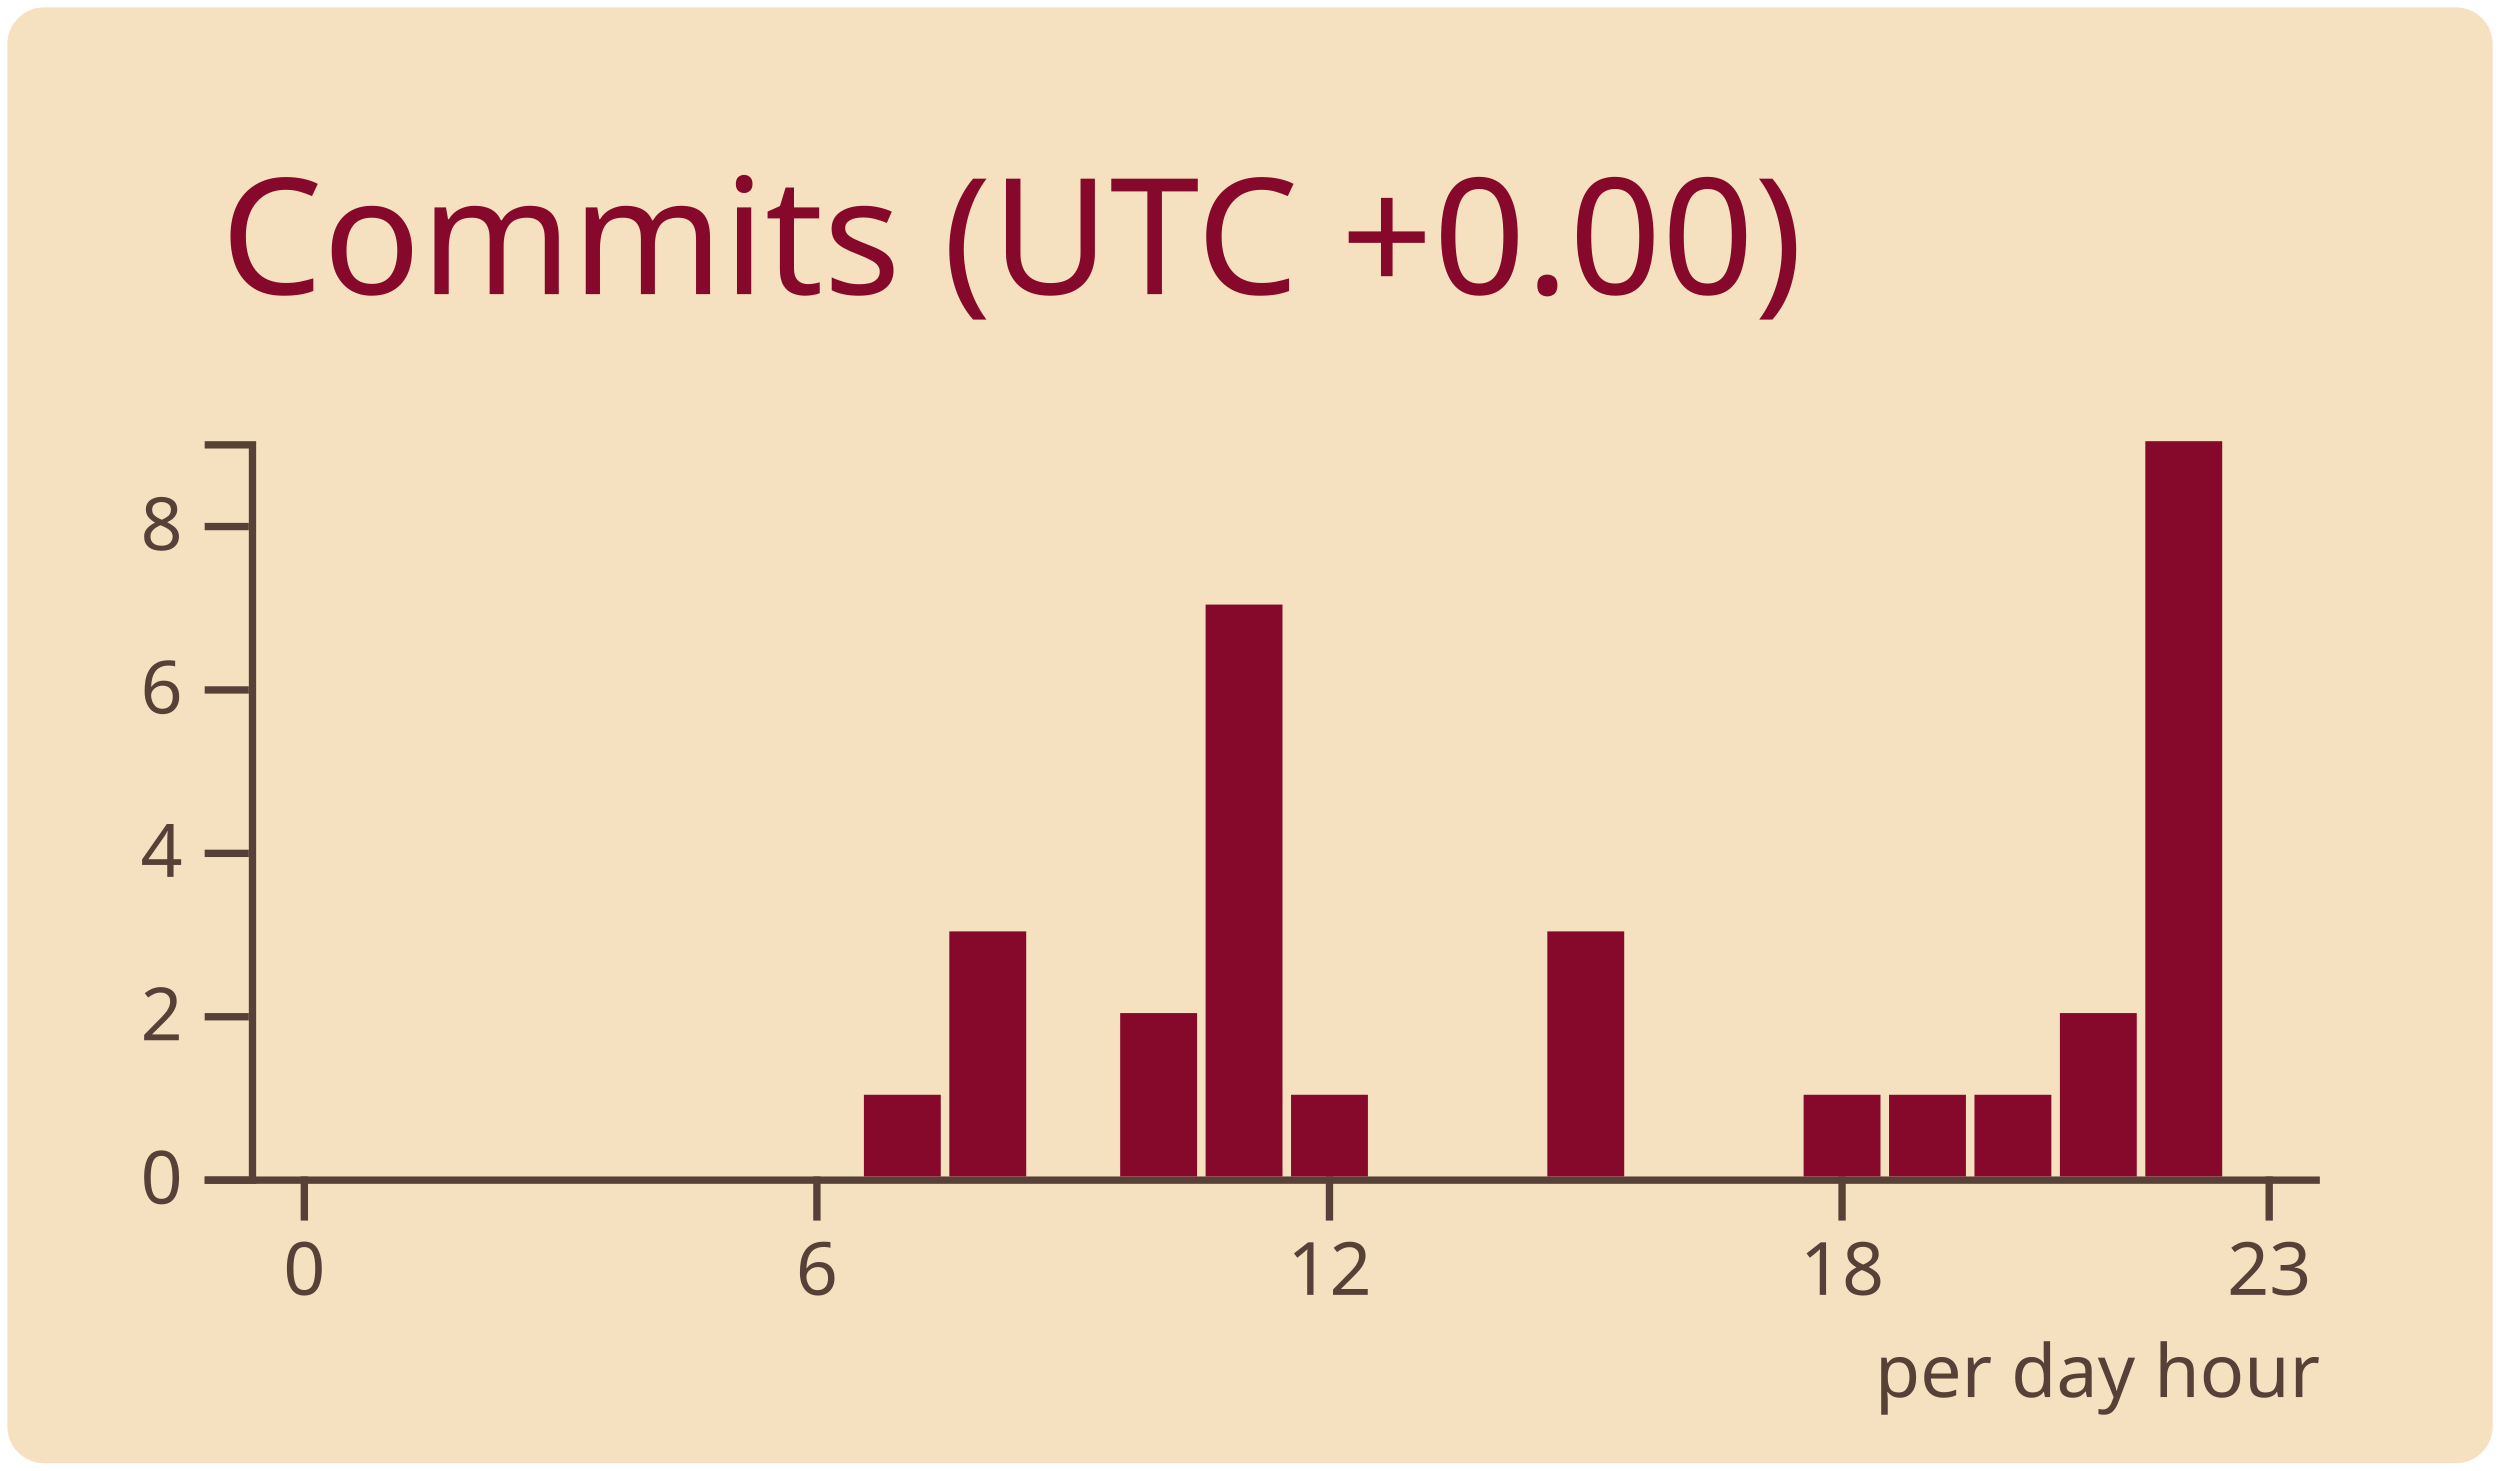
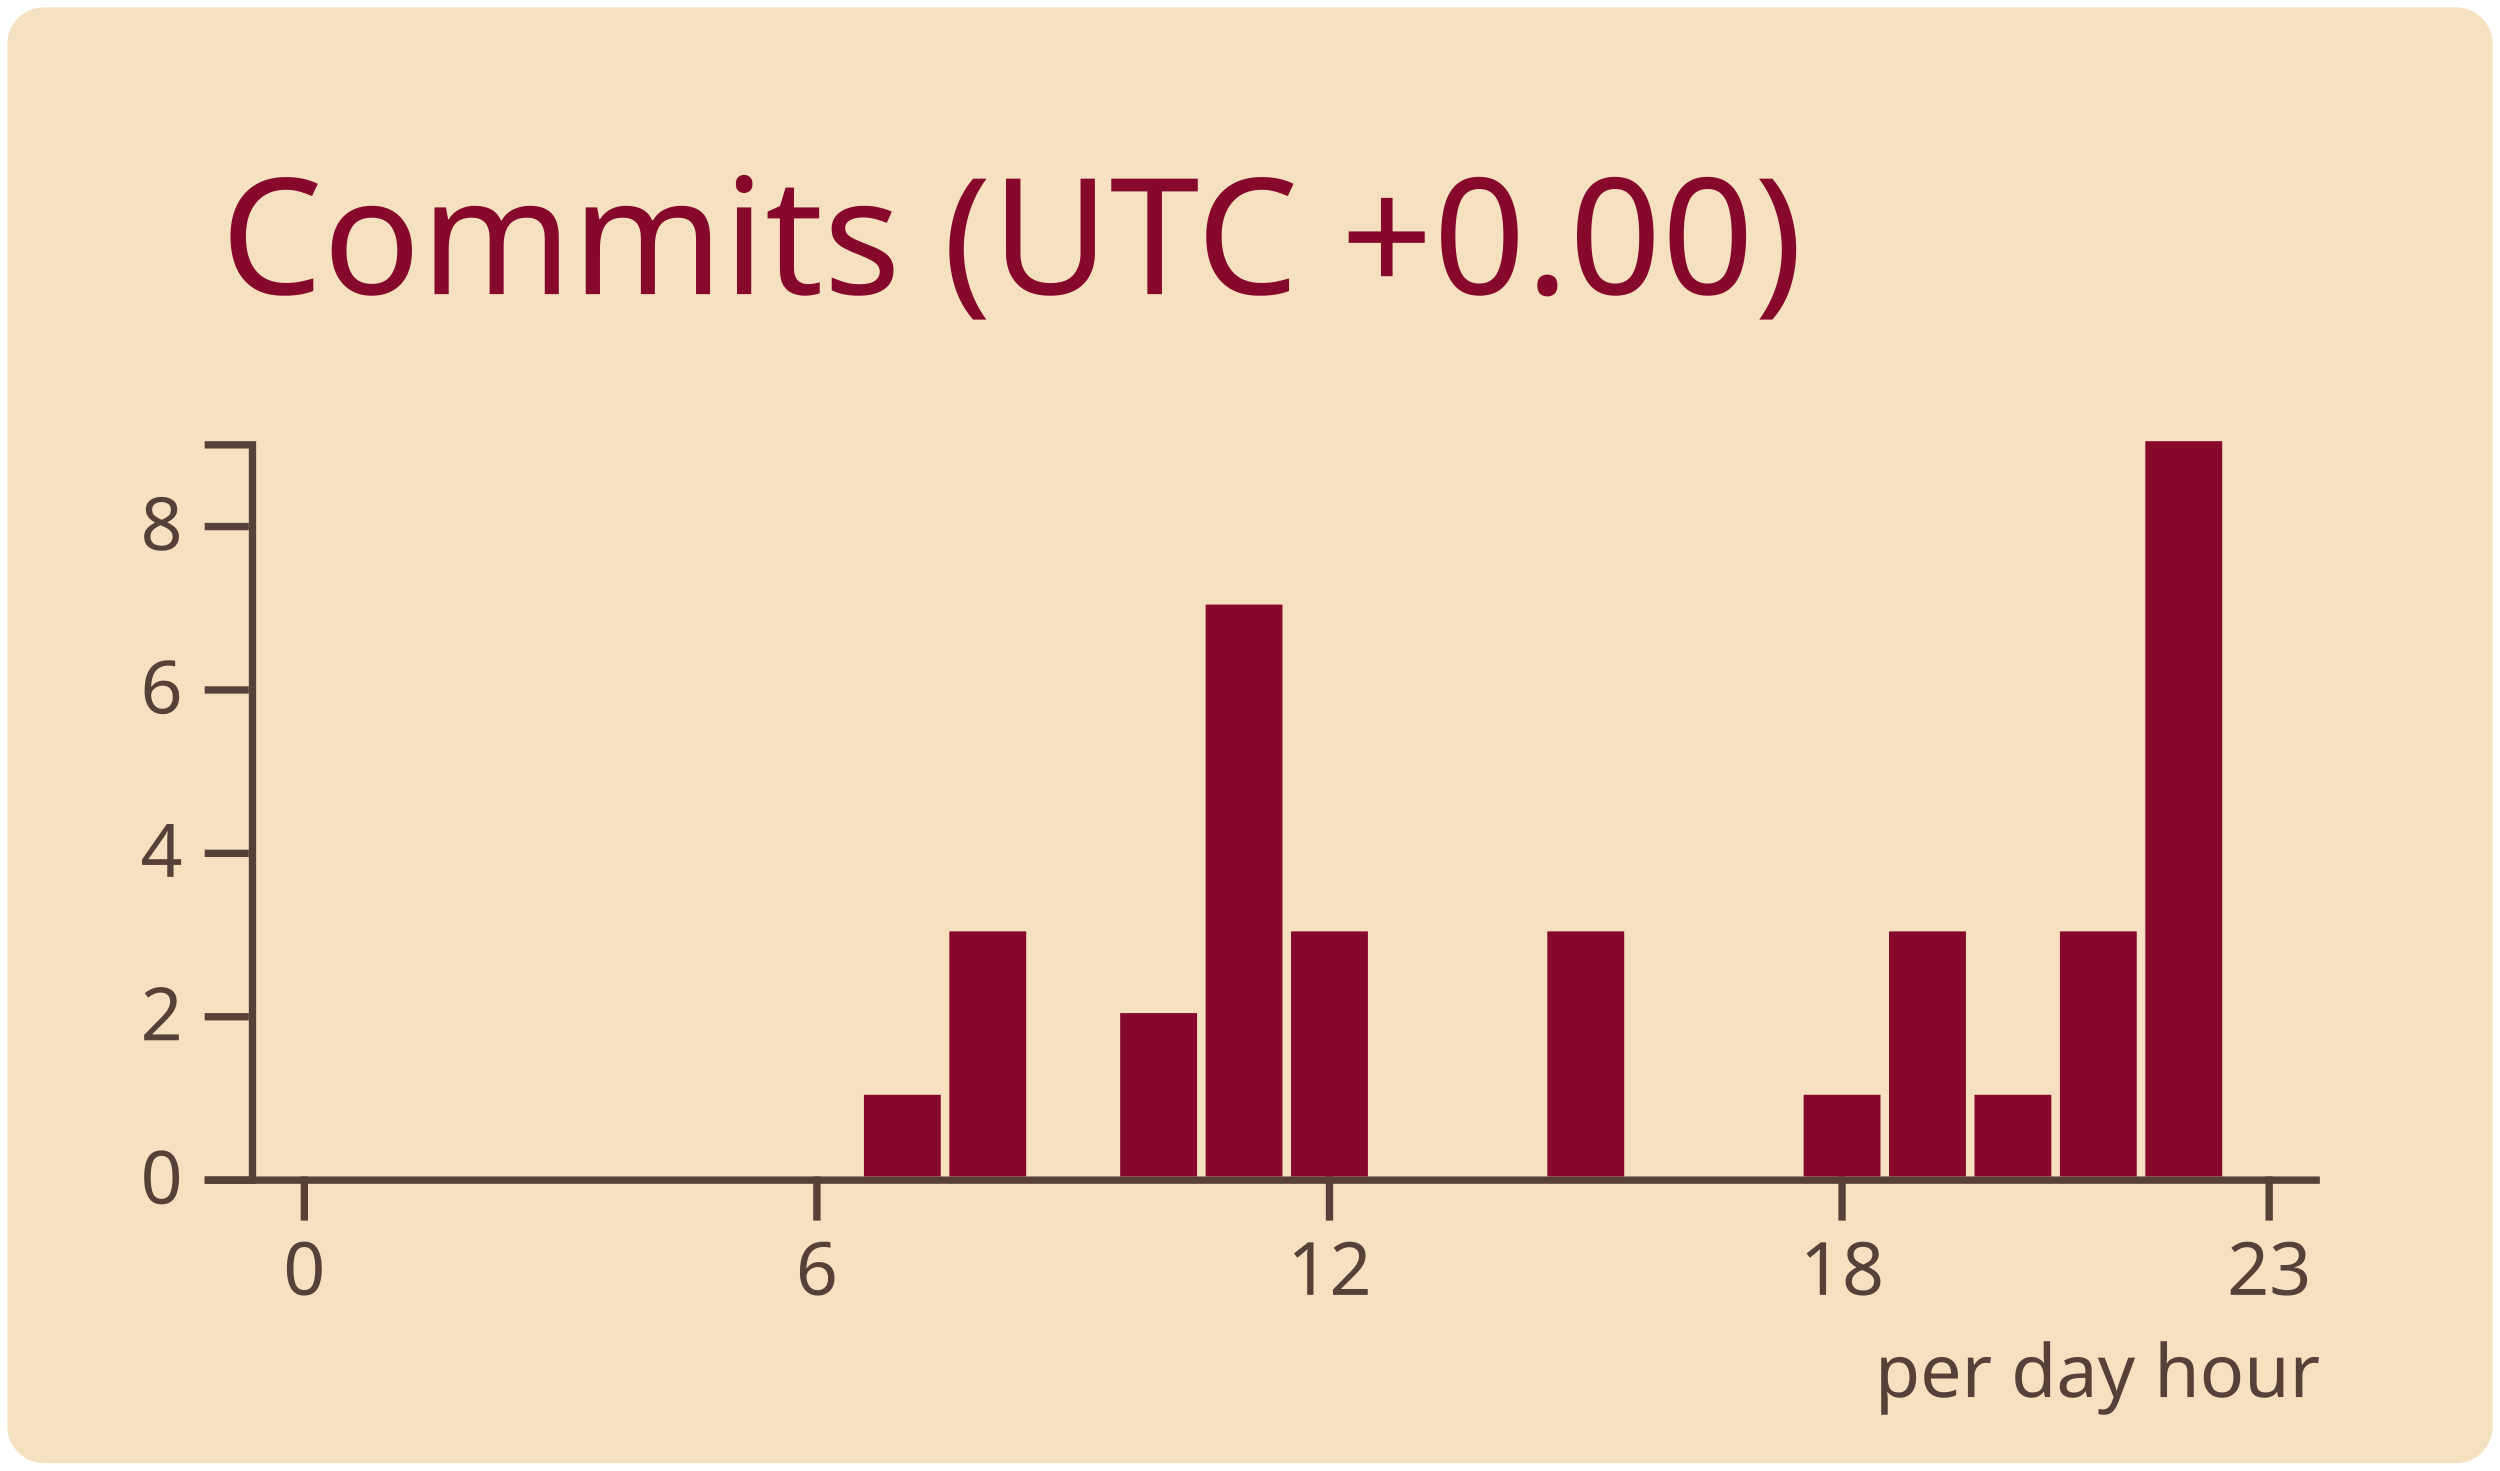
<svg xmlns="http://www.w3.org/2000/svg" width="340" height="200" viewBox="0 0 340 200">
  <style>* {
          font-family: 'Segoe UI', Ubuntu, "Helvetica Neue", Sans-Serif
        }</style>
  <g class="gpsc-root">
    <rect x="1" y="1" rx="5" ry="5" height="99%" width="99.412%" stroke="#000000" stroke-width="1" fill="#f5e1c0" stroke-opacity="0" />
    <text x="30" y="40" class="gpsc-item" style="--gpsc-i: 0; font-size: 22px; fill: #86092c;">Commits (UTC +0.00)</text>
    <g transform="translate(0,40)">
      <g color="#86092c" transform="translate(35,20)">
        <g color="#574038" transform="translate(0,100)" fill="none" font-size="10" font-family="sans-serif" text-anchor="middle">
          <path class="domain" stroke="currentColor" d="M-1.162,0.5H280.5" />
          <g class="tick" opacity="1" transform="translate(6.390041,0)">
            <line stroke="currentColor" y2="6" />
            <text fill="currentColor" y="9" dy="0.71em">0</text>
          </g>
          <g class="tick" opacity="1" transform="translate(76.09959,0)">
            <line stroke="currentColor" y2="6" />
            <text fill="currentColor" y="9" dy="0.71em">6</text>
          </g>
          <g class="tick" opacity="1" transform="translate(145.8091,0)">
            <line stroke="currentColor" y2="6" />
            <text fill="currentColor" y="9" dy="0.71em">12</text>
          </g>
          <g class="tick" opacity="1" transform="translate(215.5187,0)">
            <line stroke="currentColor" y2="6" />
            <text fill="currentColor" y="9" dy="0.71em">18</text>
          </g>
          <g class="tick" opacity="1" transform="translate(273.61,0)">
            <line stroke="currentColor" y2="6" />
            <text fill="currentColor" y="9" dy="0.71em">23</text>
          </g>
        </g>
        <g color="#574038" transform="translate(-1.161826,0)" fill="none" font-size="10" font-family="sans-serif" text-anchor="end">
          <path class="domain" stroke="currentColor" d="M-6,100.5H0.5V0.5H-6" />
          <g class="tick" opacity="1" transform="translate(0,100.5)">
            <line stroke="currentColor" x2="-6" />
            <text fill="currentColor" x="-9" dy="0.32em">0</text>
          </g>
          <g class="tick" opacity="1" transform="translate(0,78.27778)">
            <line stroke="currentColor" x2="-6" />
            <text fill="currentColor" x="-9" dy="0.32em">2</text>
          </g>
          <g class="tick" opacity="1" transform="translate(0,56.05556)">
            <line stroke="currentColor" x2="-6" />
            <text fill="currentColor" x="-9" dy="0.32em">4</text>
          </g>
          <g class="tick" opacity="1" transform="translate(0,33.83333)">
            <line stroke="currentColor" x2="-6" />
            <text fill="currentColor" x="-9" dy="0.32em">6</text>
          </g>
          <g class="tick" opacity="1" transform="translate(0,11.61111)">
            <line stroke="currentColor" x2="-6" />
            <text fill="currentColor" x="-9" dy="0.32em">8</text>
          </g>
        </g>
        <rect class="bar" style="--gpsc-i: 0;" fill="#86092c" x="1.162" y="100" width="10.456" height="0" />
        <rect class="bar" style="--gpsc-i: 1;" fill="#86092c" x="12.78" y="100" width="10.456" height="0" />
        <rect class="bar" style="--gpsc-i: 2;" fill="#86092c" x="24.398" y="100" width="10.456" height="0" />
        <rect class="bar" style="--gpsc-i: 3;" fill="#86092c" x="36.017" y="100" width="10.456" height="0" />
        <rect class="bar" style="--gpsc-i: 4;" fill="#86092c" x="47.635" y="100" width="10.456" height="0" />
        <rect class="bar" style="--gpsc-i: 5;" fill="#86092c" x="59.253" y="100" width="10.456" height="0" />
        <rect class="bar" style="--gpsc-i: 6;" fill="#86092c" x="70.871" y="100" width="10.456" height="0" />
        <rect class="bar" style="--gpsc-i: 7;" fill="#86092c" x="82.49" y="88.889" width="10.456" height="11.111" />
        <rect class="bar" style="--gpsc-i: 8;" fill="#86092c" x="94.108" y="66.667" width="10.456" height="33.333" />
        <rect class="bar" style="--gpsc-i: 9;" fill="#86092c" x="105.726" y="100" width="10.456" height="0" />
        <rect class="bar" style="--gpsc-i: 10;" fill="#86092c" x="117.344" y="77.778" width="10.456" height="22.222" />
        <rect class="bar" style="--gpsc-i: 11;" fill="#86092c" x="128.963" y="22.222" width="10.456" height="77.778" />
-         <rect class="bar" style="--gpsc-i: 12;" fill="#86092c" x="140.581" y="88.889" width="10.456" height="11.111" />
+         <rect class="bar" style="--gpsc-i: 12;" fill="#86092c" x="140.581" y="66.667" width="10.456" height="33.333" />
        <rect class="bar" style="--gpsc-i: 13;" fill="#86092c" x="152.199" y="100" width="10.456" height="0" />
        <rect class="bar" style="--gpsc-i: 14;" fill="#86092c" x="163.817" y="100" width="10.456" height="0" />
        <rect class="bar" style="--gpsc-i: 15;" fill="#86092c" x="175.436" y="66.667" width="10.456" height="33.333" />
        <rect class="bar" style="--gpsc-i: 16;" fill="#86092c" x="187.054" y="100" width="10.456" height="0" />
        <rect class="bar" style="--gpsc-i: 17;" fill="#86092c" x="198.672" y="100" width="10.456" height="0" />
        <rect class="bar" style="--gpsc-i: 18;" fill="#86092c" x="210.29" y="88.889" width="10.456" height="11.111" />
-         <rect class="bar" style="--gpsc-i: 19;" fill="#86092c" x="221.909" y="88.889" width="10.456" height="11.111" />
+         <rect class="bar" style="--gpsc-i: 19;" fill="#86092c" x="221.909" y="66.667" width="10.456" height="33.333" />
        <rect class="bar" style="--gpsc-i: 20;" fill="#86092c" x="233.527" y="88.889" width="10.456" height="11.111" />
-         <rect class="bar" style="--gpsc-i: 21;" fill="#86092c" x="245.145" y="77.778" width="10.456" height="22.222" />
+         <rect class="bar" style="--gpsc-i: 21;" fill="#86092c" x="245.145" y="66.667" width="10.456" height="33.333" />
        <rect class="bar" style="--gpsc-i: 22;" fill="#86092c" x="256.763" y="0" width="10.456" height="100" />
        <rect class="bar" style="--gpsc-i: 23;" fill="#86092c" x="268.382" y="100" width="10.456" height="0" />
        <g>
          <text y="130" x="220" style="fill: #574038; font-size: 10px;">per day hour</text>
        </g>
      </g>
    </g>
  </g>
</svg>
